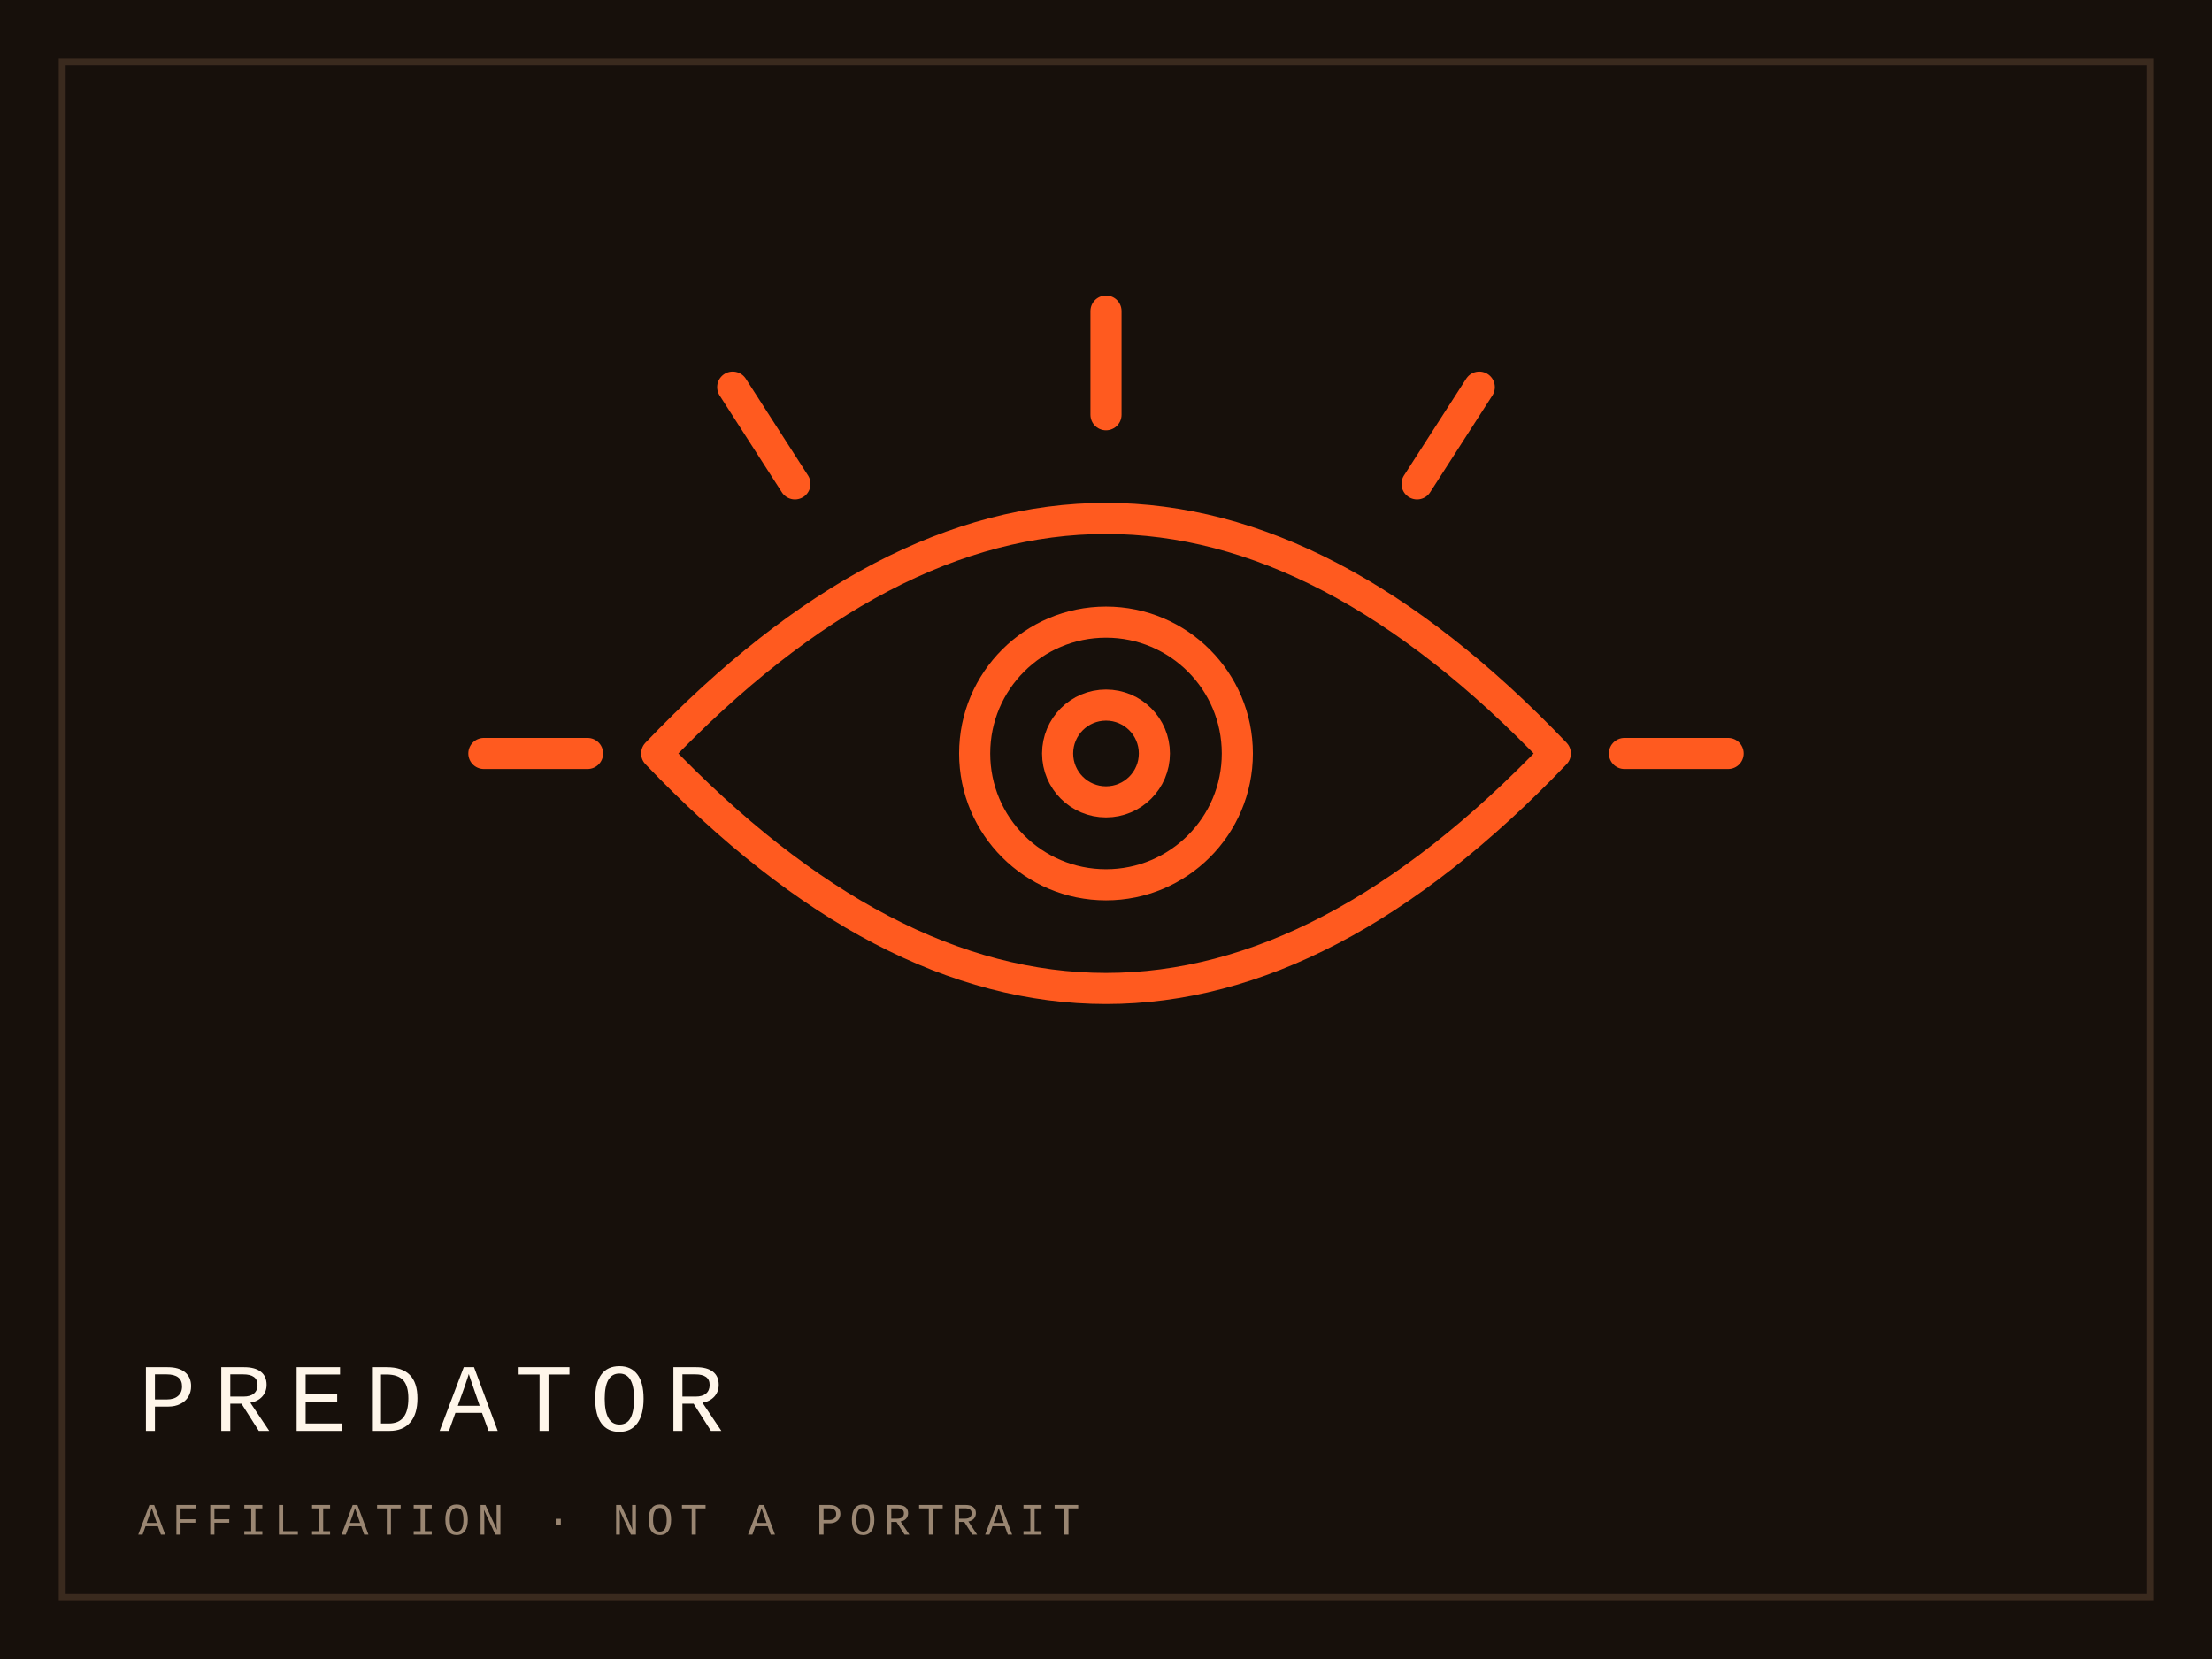
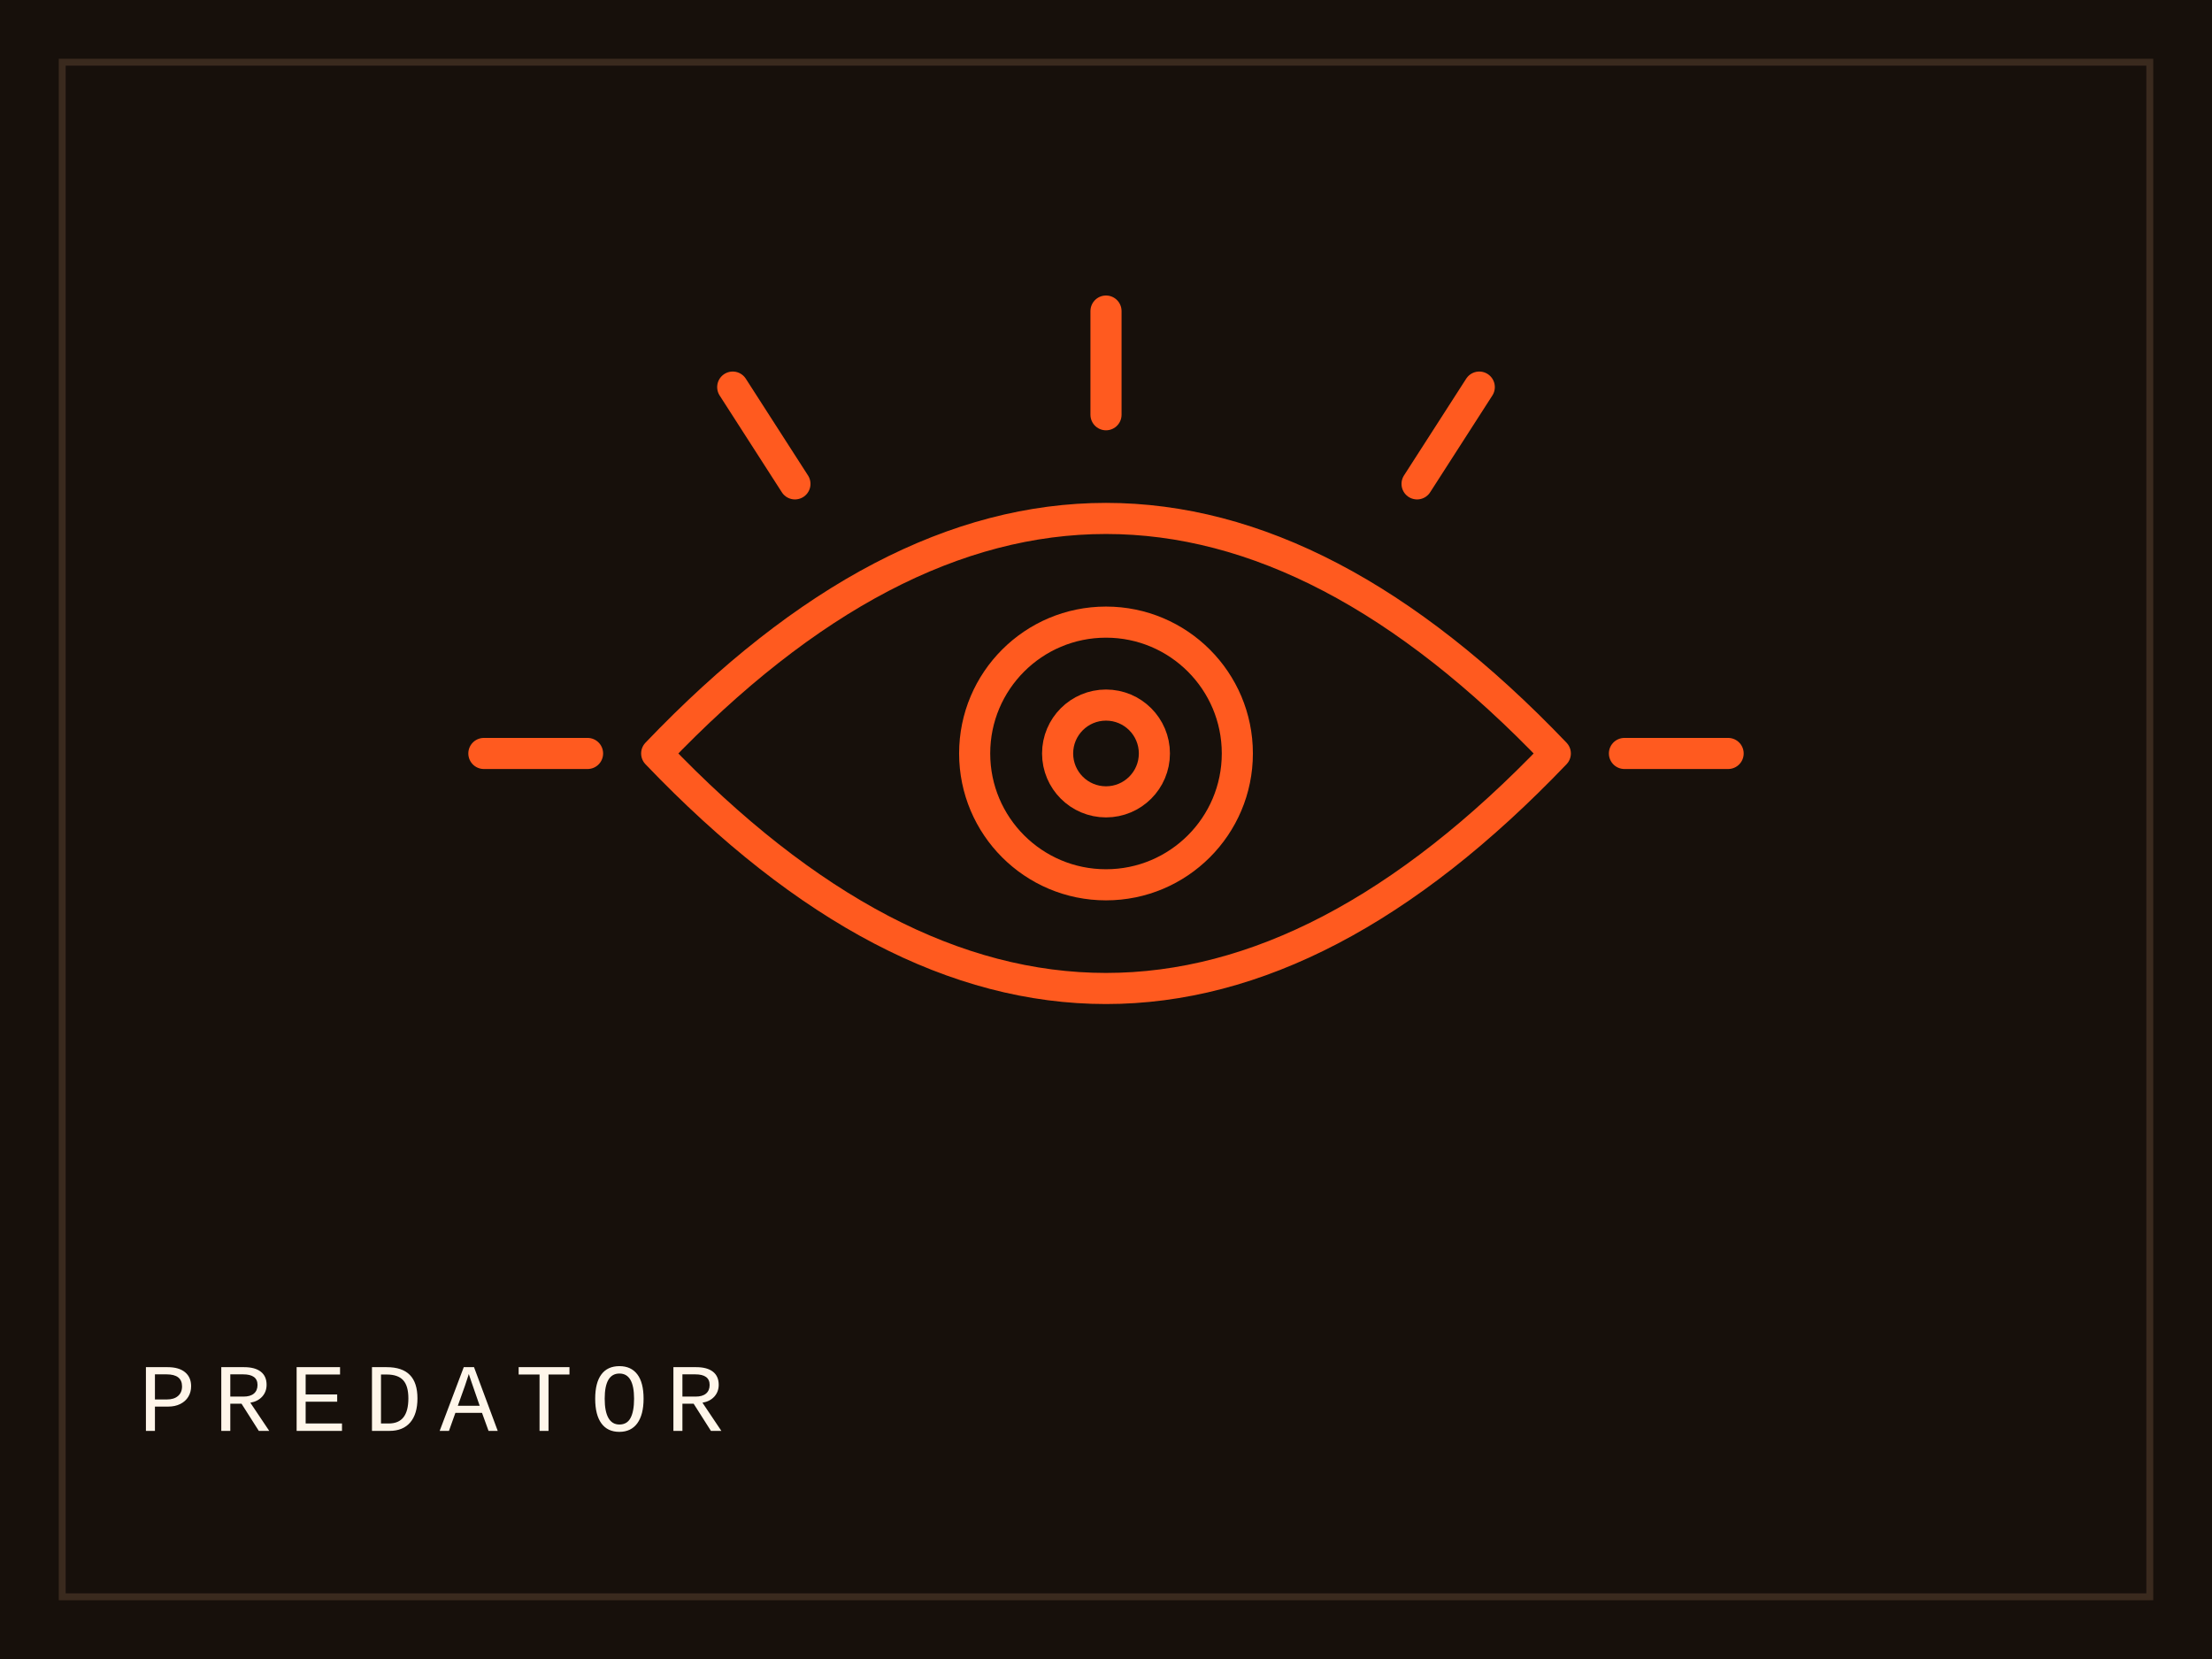
- <svg xmlns="http://www.w3.org/2000/svg" viewBox="0 0 640 480" role="img" aria-label="PREDATOR affiliation mark">
+ <svg xmlns="http://www.w3.org/2000/svg" viewBox="0 0 640 480" role="img" aria-label="PREDATOR mark">
  <rect width="640" height="480" fill="#17100b" />
  <rect x="18" y="18" width="604" height="444" fill="none" stroke="#3a2a1e" stroke-width="2" />
  <g fill="none" stroke="#ff5a1f" stroke-width="9" stroke-linecap="round" stroke-linejoin="round">
    <path d="M190 218 Q255 150 320 150 Q385 150 450 218 Q385 286 320 286 Q255 286 190 218 Z" />
    <circle cx="320" cy="218" r="38" />
    <circle cx="320" cy="218" r="14" />
    <line x1="320" y1="120" x2="320" y2="90" />
    <line x1="230" y1="140" x2="212" y2="112" />
    <line x1="410" y1="140" x2="428" y2="112" />
    <line x1="170" y1="218" x2="140" y2="218" />
    <line x1="470" y1="218" x2="500" y2="218" />
  </g>
  <text x="40" y="414" fill="#fff6ea" font-family="'Courier New', monospace" font-size="28" letter-spacing="5">PREDATOR</text>
-   <text x="40" y="444" fill="#9a8672" font-family="'Courier New', monospace" font-size="13" letter-spacing="2">AFFILIATION · NOT A PORTRAIT</text>
</svg>
